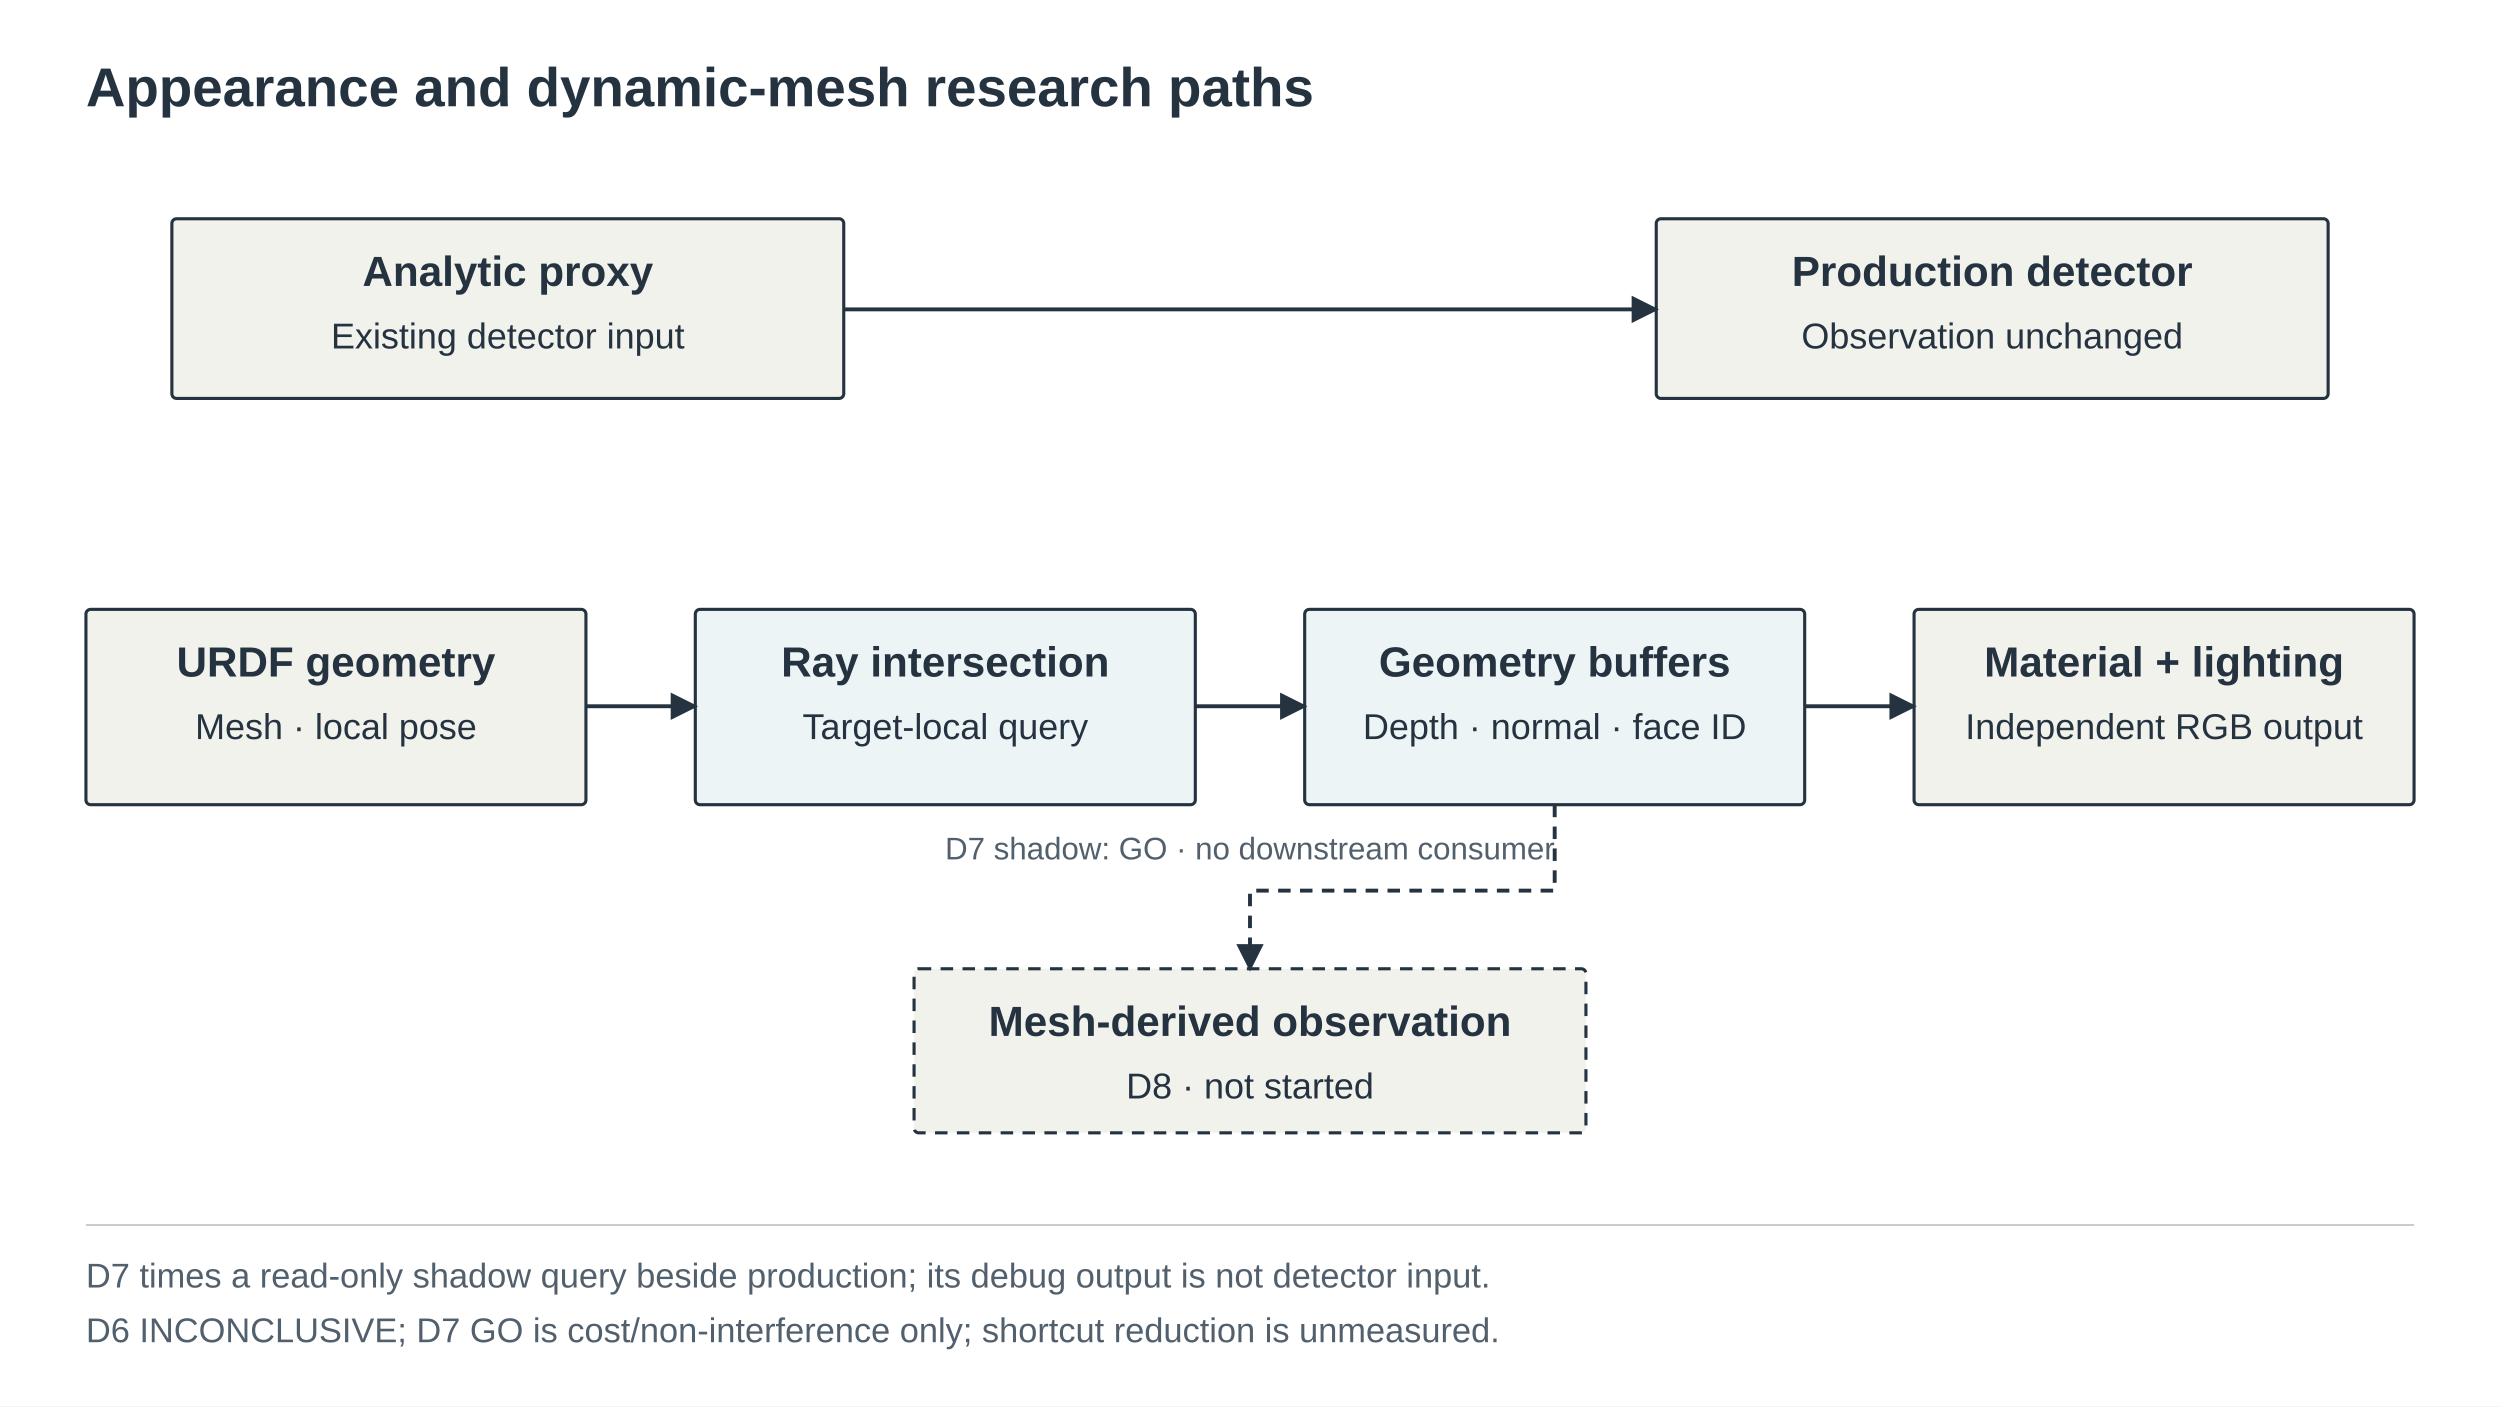
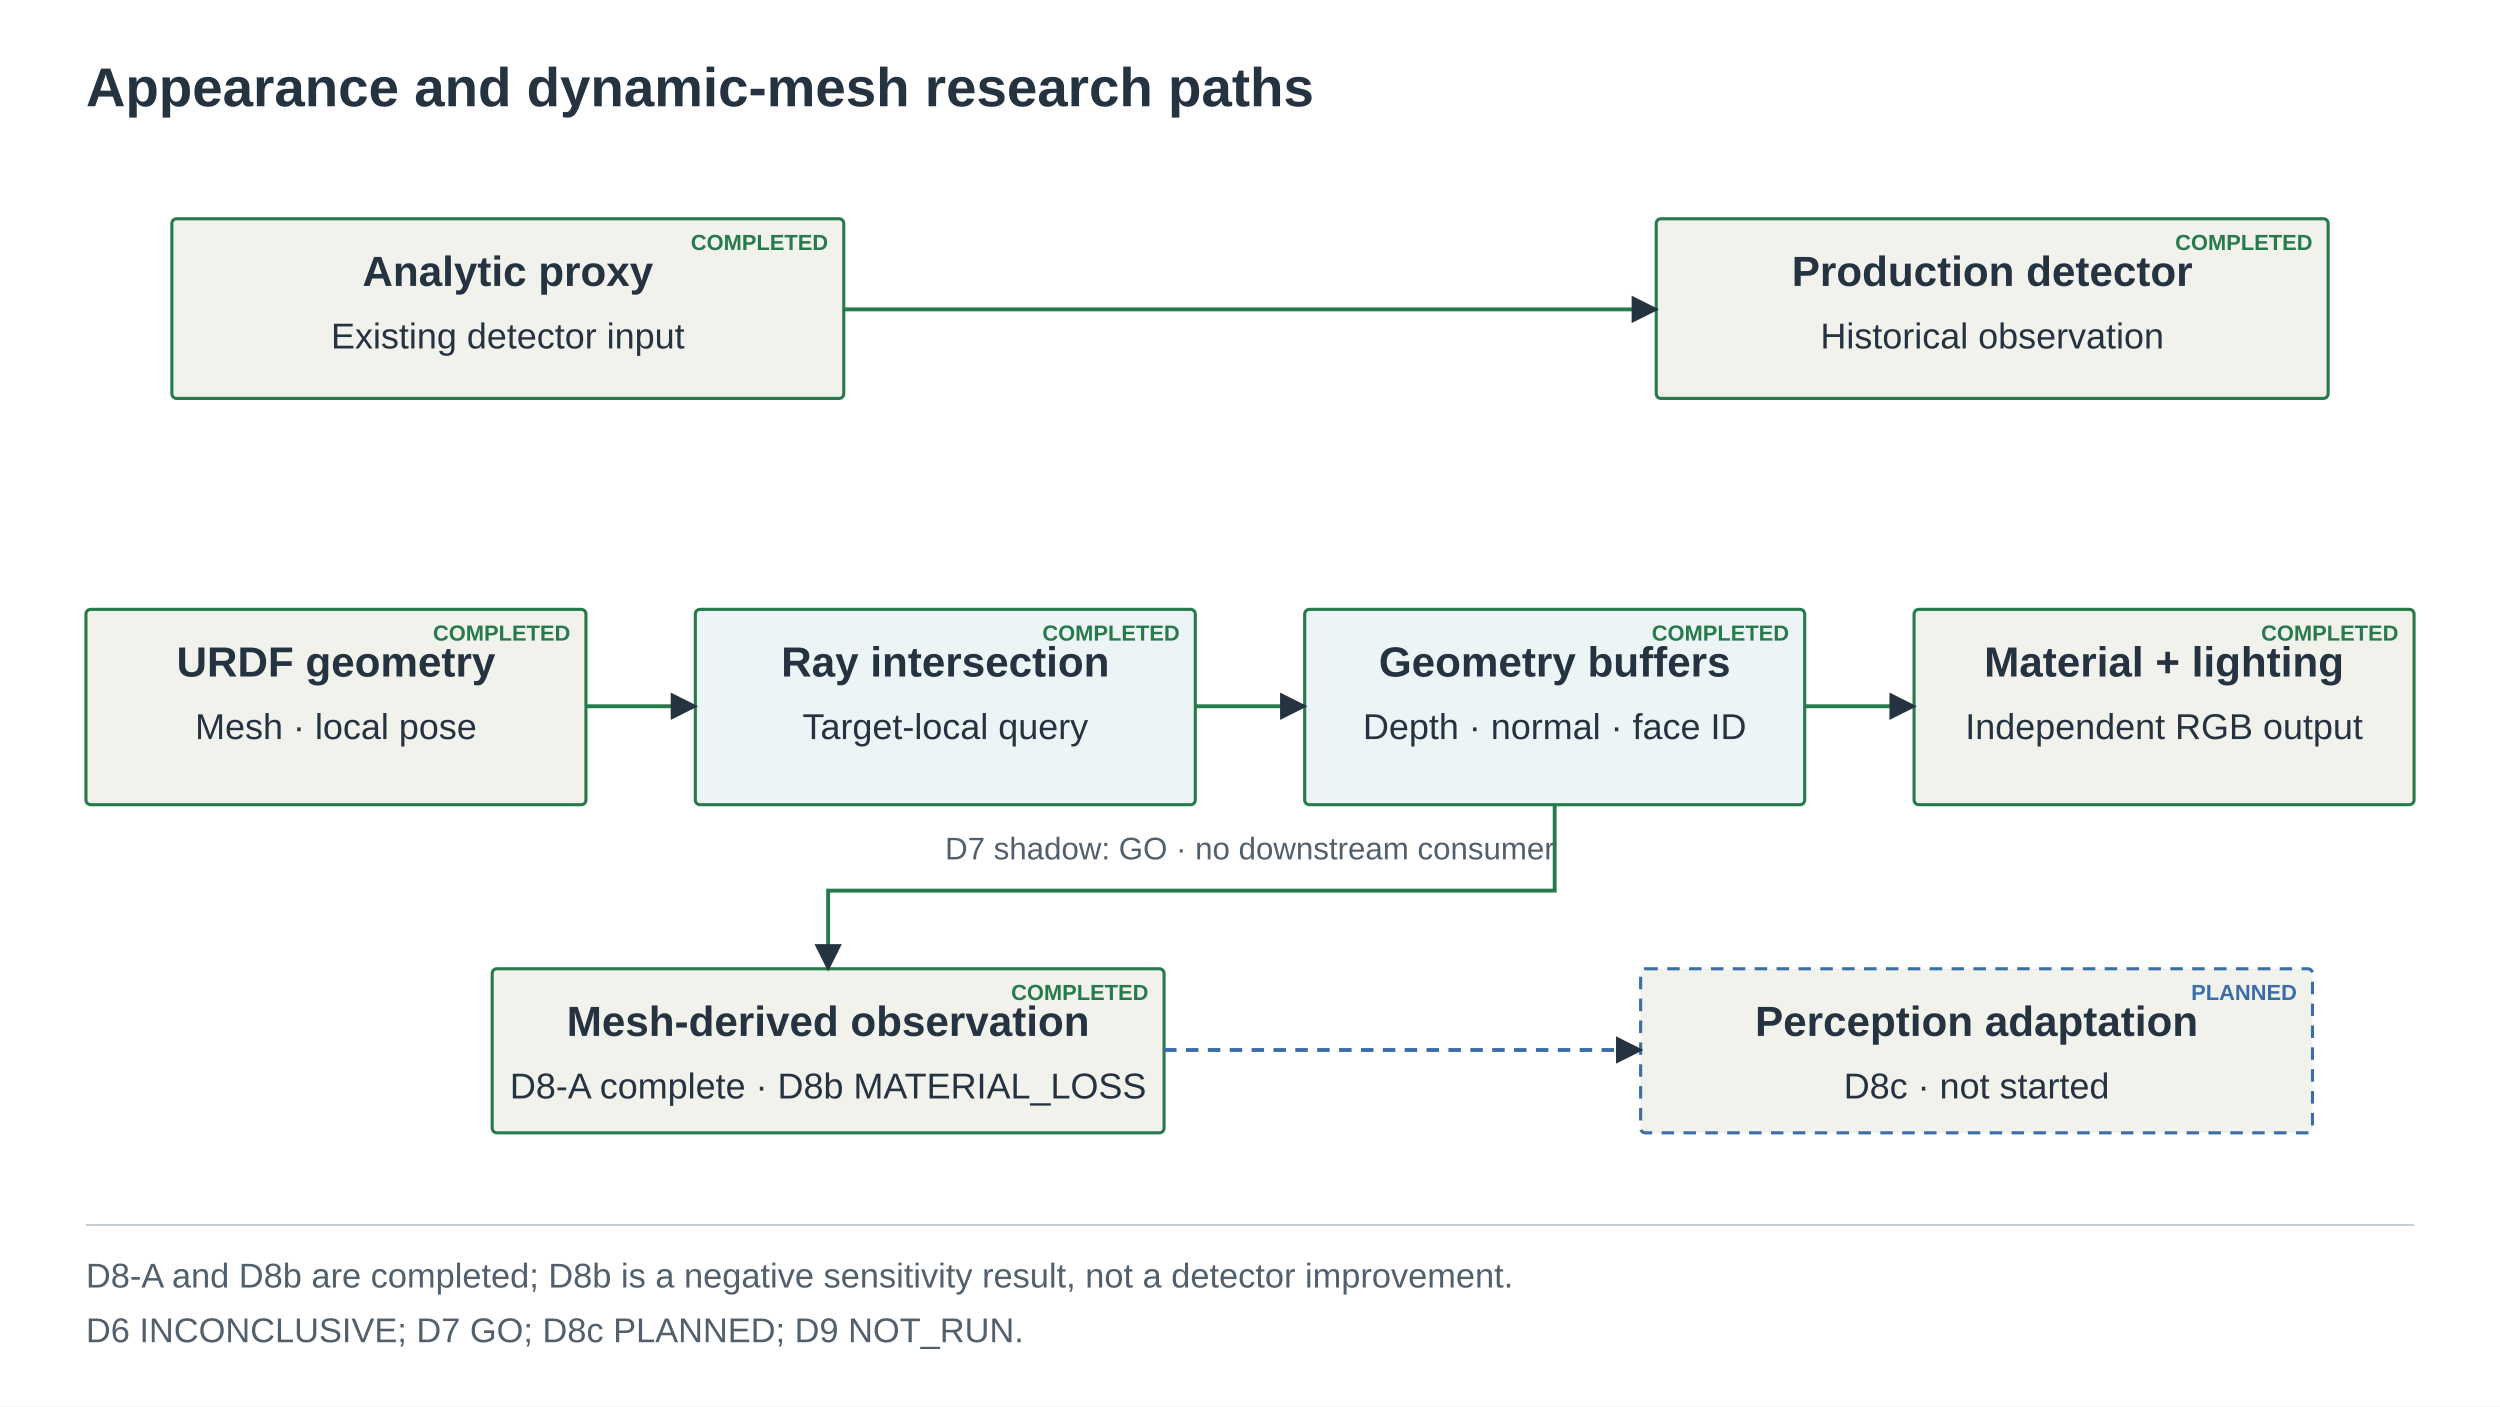
<svg xmlns="http://www.w3.org/2000/svg" width="1600" height="900" viewBox="0 0 1600 900" role="img" aria-labelledby="title desc">
  <defs>
    <marker id="arrow" viewBox="0 0 10 10" refX="9" refY="5" markerWidth="7" markerHeight="7" orient="auto">
      <path d="M0 0L10 5L0 10Z" fill="#253341" />
    </marker>
  </defs>
  <rect width="1600" height="900" fill="white" />
  <g font-family="Arial, Noto Sans CJK KR, sans-serif" fill="#16232f">
    <text x="55" y="68" font-size="35" font-weight="700" text-anchor="start" fill="#253341">Appearance and dynamic-mesh research paths</text>
-     <g data-block="true">
-       <rect x="110" y="140" width="430" height="115" rx="3" fill="#f2f2ed" stroke="#253341" stroke-width="2" />
+     <g data-block="true" data-status="COMPLETED">
+       <rect x="110" y="140" width="430" height="115" rx="3" fill="#f2f2ed" stroke="#277a4b" stroke-width="2" />
      <text x="325.0" y="183" font-size="27" font-weight="700" text-anchor="middle" fill="#253341">Analytic proxy</text>
      <text x="325.0" y="223" font-size="23" font-weight="400" text-anchor="middle" fill="#253341">Existing detector input</text>
+       <text x="530" y="160" font-size="14" font-weight="700" text-anchor="end" fill="#277a4b">COMPLETED</text>
    </g>
-     <g data-block="true">
-       <rect x="1060" y="140" width="430" height="115" rx="3" fill="#f2f2ed" stroke="#253341" stroke-width="2" />
+     <g data-block="true" data-status="COMPLETED">
+       <rect x="1060" y="140" width="430" height="115" rx="3" fill="#f2f2ed" stroke="#277a4b" stroke-width="2" />
      <text x="1275.0" y="183" font-size="27" font-weight="700" text-anchor="middle" fill="#253341">Production detector</text>
-       <text x="1275.0" y="223" font-size="23" font-weight="400" text-anchor="middle" fill="#253341">Observation unchanged</text>
+       <text x="1275.0" y="223" font-size="23" font-weight="400" text-anchor="middle" fill="#253341">Historical observation</text>
+       <text x="1480" y="160" font-size="14" font-weight="700" text-anchor="end" fill="#277a4b">COMPLETED</text>
    </g>
-     <path d="M540 198 L1060 198" fill="none" stroke="#253341" stroke-width="2.5" marker-end="url(#arrow)" />
-     <g data-block="true">
-       <rect x="55" y="390" width="320" height="125" rx="3" fill="#f2f2ed" stroke="#253341" stroke-width="2" />
+     <path d="M540 198 L1060 198" fill="none" stroke="#277a4b" stroke-width="2.5" marker-end="url(#arrow)" data-status="COMPLETED" />
+     <g data-block="true" data-status="COMPLETED">
+       <rect x="55" y="390" width="320" height="125" rx="3" fill="#f2f2ed" stroke="#277a4b" stroke-width="2" />
      <text x="215.0" y="433" font-size="27" font-weight="700" text-anchor="middle" fill="#253341">URDF geometry</text>
      <text x="215.0" y="473" font-size="23" font-weight="400" text-anchor="middle" fill="#253341">Mesh · local pose</text>
+       <text x="365" y="410" font-size="14" font-weight="700" text-anchor="end" fill="#277a4b">COMPLETED</text>
    </g>
-     <g data-block="true">
-       <rect x="445" y="390" width="320" height="125" rx="3" fill="#edf4f6" stroke="#253341" stroke-width="2" />
+     <g data-block="true" data-status="COMPLETED">
+       <rect x="445" y="390" width="320" height="125" rx="3" fill="#edf4f6" stroke="#277a4b" stroke-width="2" />
      <text x="605.0" y="433" font-size="27" font-weight="700" text-anchor="middle" fill="#253341">Ray intersection</text>
      <text x="605.0" y="473" font-size="23" font-weight="400" text-anchor="middle" fill="#253341">Target-local query</text>
+       <text x="755" y="410" font-size="14" font-weight="700" text-anchor="end" fill="#277a4b">COMPLETED</text>
    </g>
-     <g data-block="true">
-       <rect x="835" y="390" width="320" height="125" rx="3" fill="#edf4f6" stroke="#253341" stroke-width="2" />
+     <g data-block="true" data-status="COMPLETED">
+       <rect x="835" y="390" width="320" height="125" rx="3" fill="#edf4f6" stroke="#277a4b" stroke-width="2" />
      <text x="995.0" y="433" font-size="27" font-weight="700" text-anchor="middle" fill="#253341">Geometry buffers</text>
      <text x="995.0" y="473" font-size="23" font-weight="400" text-anchor="middle" fill="#253341">Depth · normal · face ID</text>
+       <text x="1145" y="410" font-size="14" font-weight="700" text-anchor="end" fill="#277a4b">COMPLETED</text>
    </g>
-     <g data-block="true">
-       <rect x="1225" y="390" width="320" height="125" rx="3" fill="#f2f2ed" stroke="#253341" stroke-width="2" />
+     <g data-block="true" data-status="COMPLETED">
+       <rect x="1225" y="390" width="320" height="125" rx="3" fill="#f2f2ed" stroke="#277a4b" stroke-width="2" />
      <text x="1385.0" y="433" font-size="27" font-weight="700" text-anchor="middle" fill="#253341">Material + lighting</text>
      <text x="1385.0" y="473" font-size="23" font-weight="400" text-anchor="middle" fill="#253341">Independent RGB output</text>
+       <text x="1535" y="410" font-size="14" font-weight="700" text-anchor="end" fill="#277a4b">COMPLETED</text>
    </g>
-     <path d="M375 452 L445 452" fill="none" stroke="#253341" stroke-width="2.5" marker-end="url(#arrow)" />
-     <path d="M765 452 L835 452" fill="none" stroke="#253341" stroke-width="2.5" marker-end="url(#arrow)" />
-     <path d="M1155 452 L1225 452" fill="none" stroke="#253341" stroke-width="2.5" marker-end="url(#arrow)" />
-     <g data-block="true">
-       <rect x="585" y="620" width="430" height="105" rx="3" fill="#f2f2ed" stroke="#253341" stroke-width="2" stroke-dasharray="8 6" />
-       <text x="800.0" y="663" font-size="27" font-weight="700" text-anchor="middle" fill="#253341">Mesh-derived observation</text>
-       <text x="800.0" y="703" font-size="23" font-weight="400" text-anchor="middle" fill="#253341">D8 · not started</text>
+     <path d="M375 452 L445 452" fill="none" stroke="#277a4b" stroke-width="2.5" marker-end="url(#arrow)" data-status="COMPLETED" />
+     <path d="M765 452 L835 452" fill="none" stroke="#277a4b" stroke-width="2.5" marker-end="url(#arrow)" data-status="COMPLETED" />
+     <path d="M1155 452 L1225 452" fill="none" stroke="#277a4b" stroke-width="2.5" marker-end="url(#arrow)" data-status="COMPLETED" />
+     <g data-block="true" data-status="COMPLETED">
+       <rect x="315" y="620" width="430" height="105" rx="3" fill="#f2f2ed" stroke="#277a4b" stroke-width="2" />
+       <text x="530.0" y="663" font-size="27" font-weight="700" text-anchor="middle" fill="#253341">Mesh-derived observation</text>
+       <text x="530.0" y="703" font-size="23" font-weight="400" text-anchor="middle" fill="#253341">D8-A complete · D8b MATERIAL_LOSS</text>
+       <text x="735" y="640" font-size="14" font-weight="700" text-anchor="end" fill="#277a4b">COMPLETED</text>
    </g>
-     <path d="M995 515 L995 570 L800 570 L800 620" fill="none" stroke="#253341" stroke-width="2.5" marker-end="url(#arrow)" stroke-dasharray="8 6" />
+     <path d="M995 515 L995 570 L530 570 L530 620" fill="none" stroke="#277a4b" stroke-width="2.5" marker-end="url(#arrow)" data-status="COMPLETED" />
+     <g data-block="true" data-status="PLANNED">
+       <rect x="1050" y="620" width="430" height="105" rx="3" fill="#f2f2ed" stroke="#3b6ea8" stroke-width="2" stroke-dasharray="8 6" />
+       <text x="1265.0" y="663" font-size="27" font-weight="700" text-anchor="middle" fill="#253341">Perception adaptation</text>
+       <text x="1265.0" y="703" font-size="23" font-weight="400" text-anchor="middle" fill="#253341">D8c · not started</text>
+       <text x="1470" y="640" font-size="14" font-weight="700" text-anchor="end" fill="#3b6ea8">PLANNED</text>
+     </g>
+     <path d="M745 672 L1050 672" fill="none" stroke="#3b6ea8" stroke-width="2.5" marker-end="url(#arrow)" stroke-dasharray="8 6" data-status="PLANNED" />
    <text x="995" y="550" font-size="20" font-weight="400" text-anchor="end" fill="#52606d">D7 shadow: GO · no downstream consumer</text>
    <path d="M55 784H1545" stroke="#b6c0c8" />
-     <text x="55" y="824" font-size="22" font-weight="400" text-anchor="start" fill="#52606d">D7 times a read-only shadow query beside production; its debug output is not detector input.</text>
-     <text x="55" y="859" font-size="22" font-weight="400" text-anchor="start" fill="#52606d">D6 INCONCLUSIVE; D7 GO is cost/non-interference only; shortcut reduction is unmeasured.</text>
+     <text x="55" y="824" font-size="22" font-weight="400" text-anchor="start" fill="#52606d">D8-A and D8b are completed; D8b is a negative sensitivity result, not a detector improvement.</text>
+     <text x="55" y="859" font-size="22" font-weight="400" text-anchor="start" fill="#52606d">D6 INCONCLUSIVE; D7 GO; D8c PLANNED; D9 NOT_RUN.</text>
  </g>
</svg>
